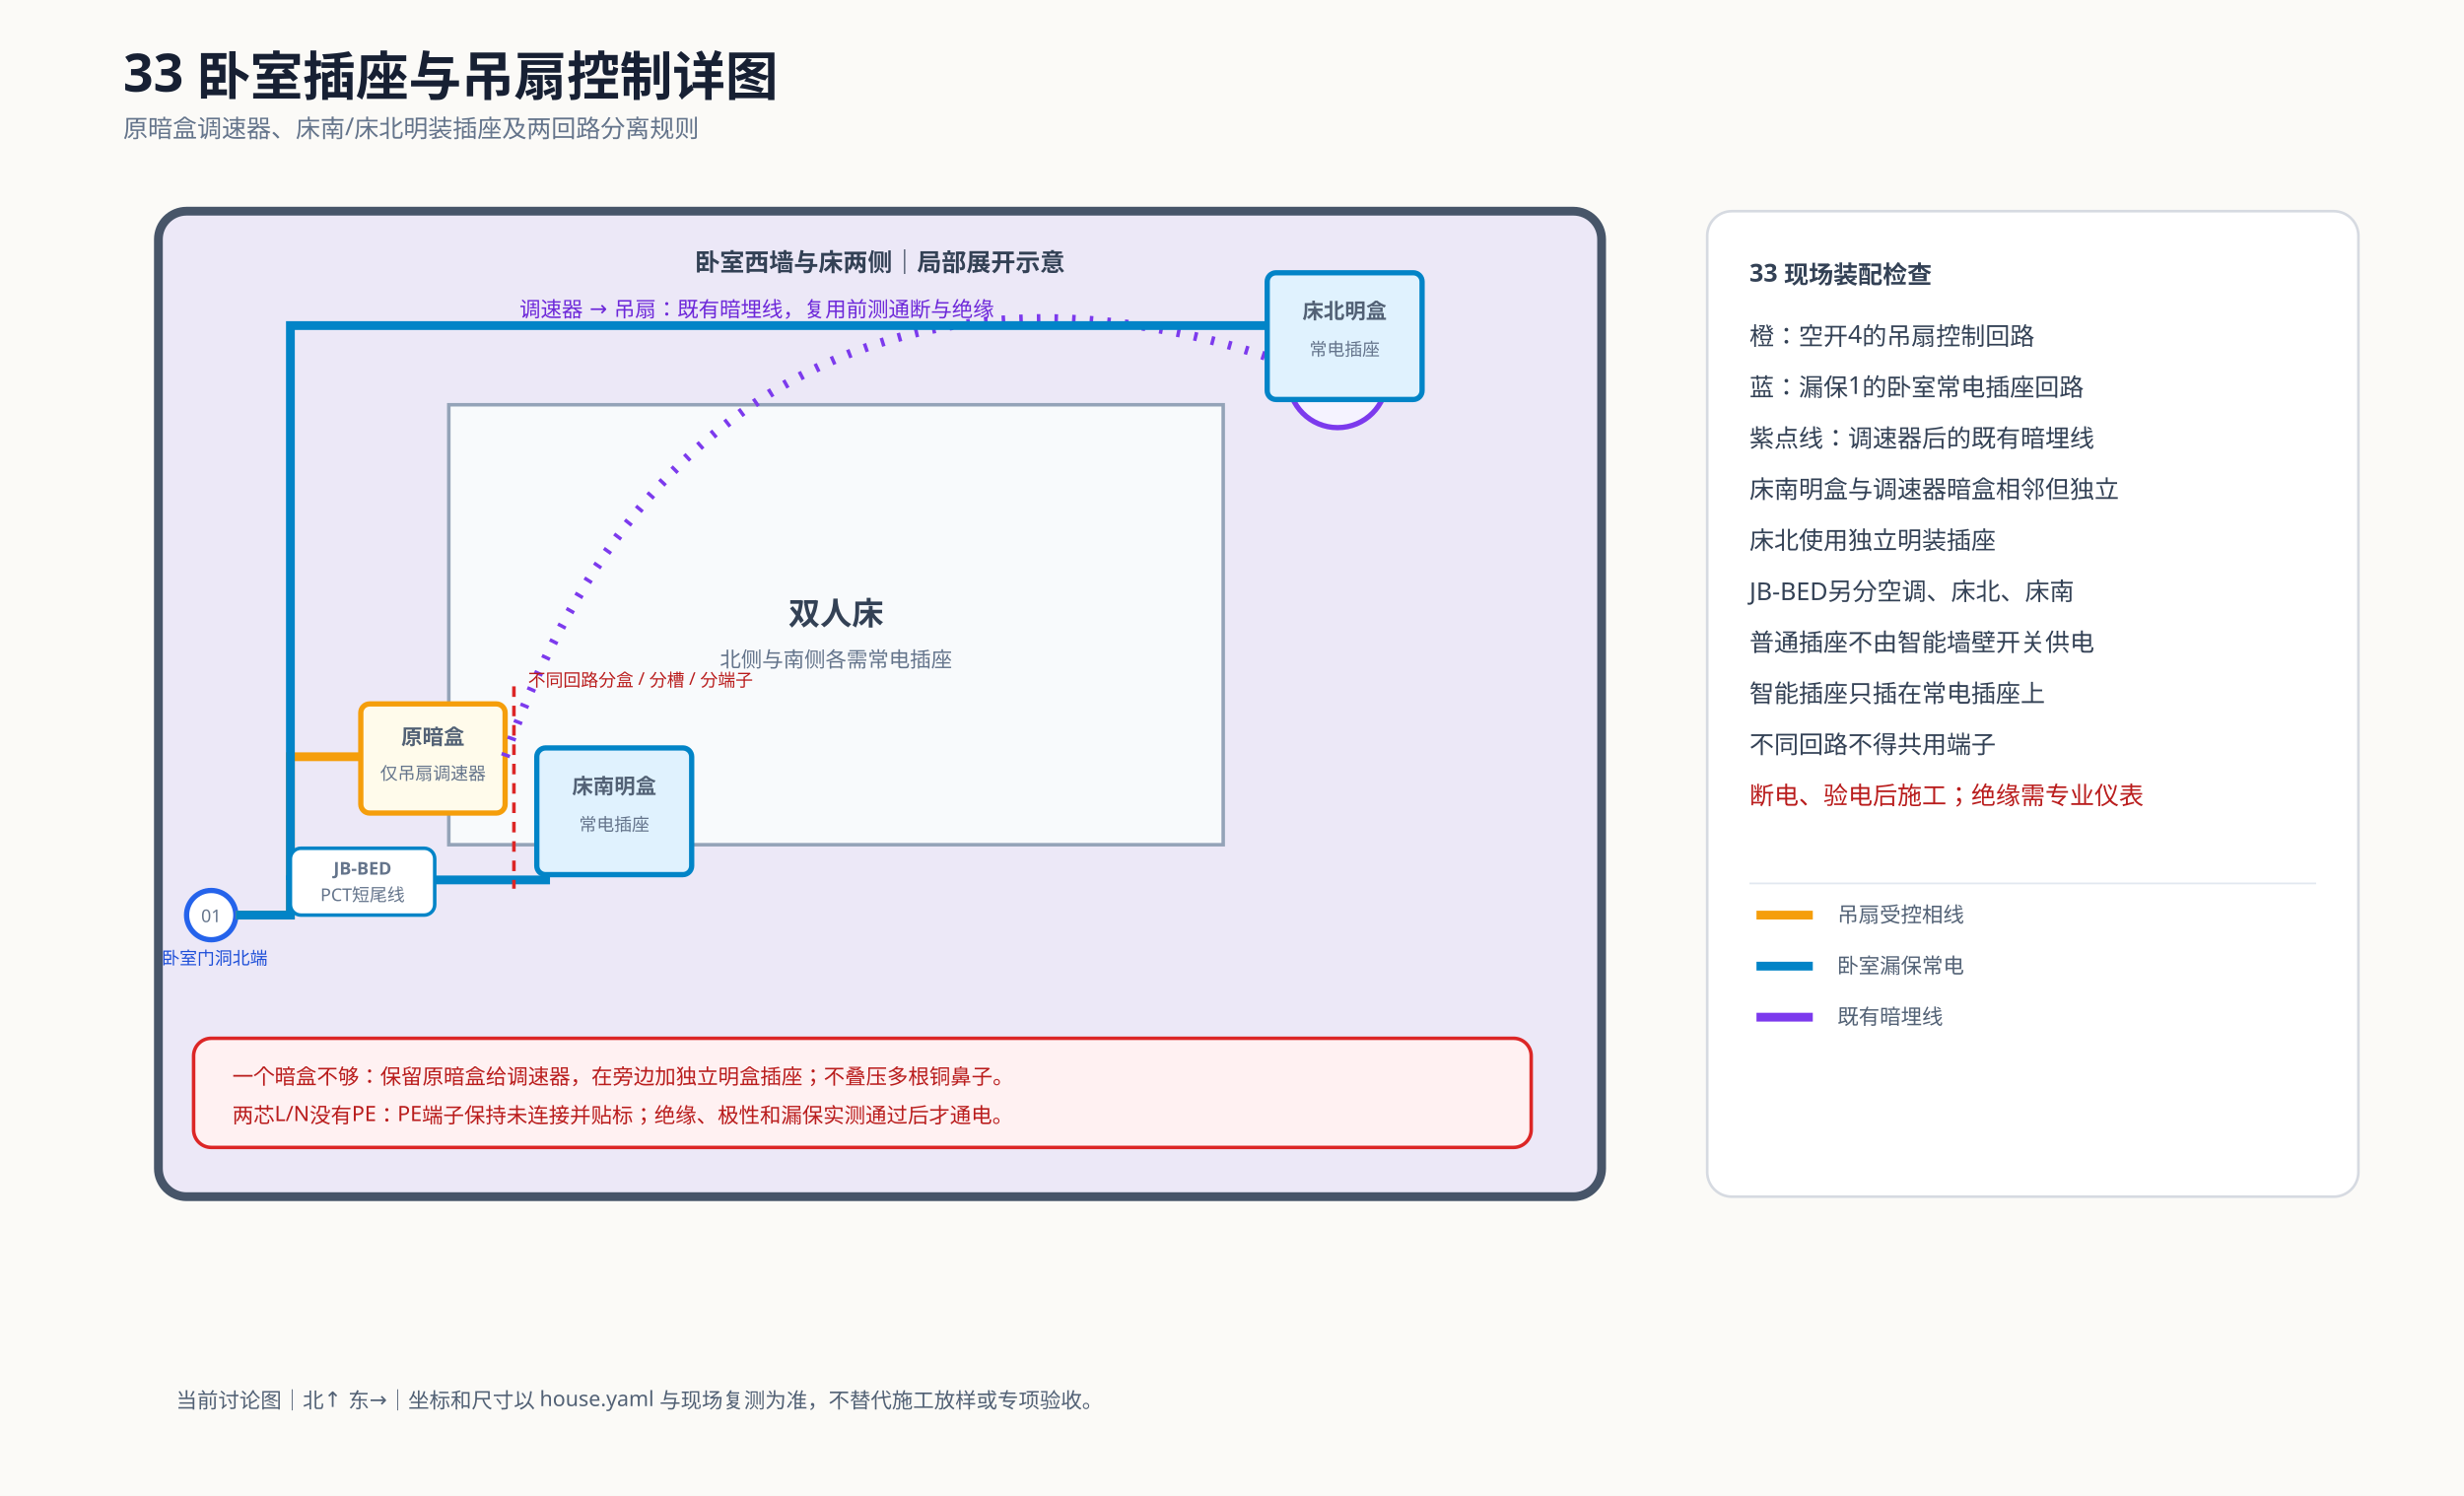
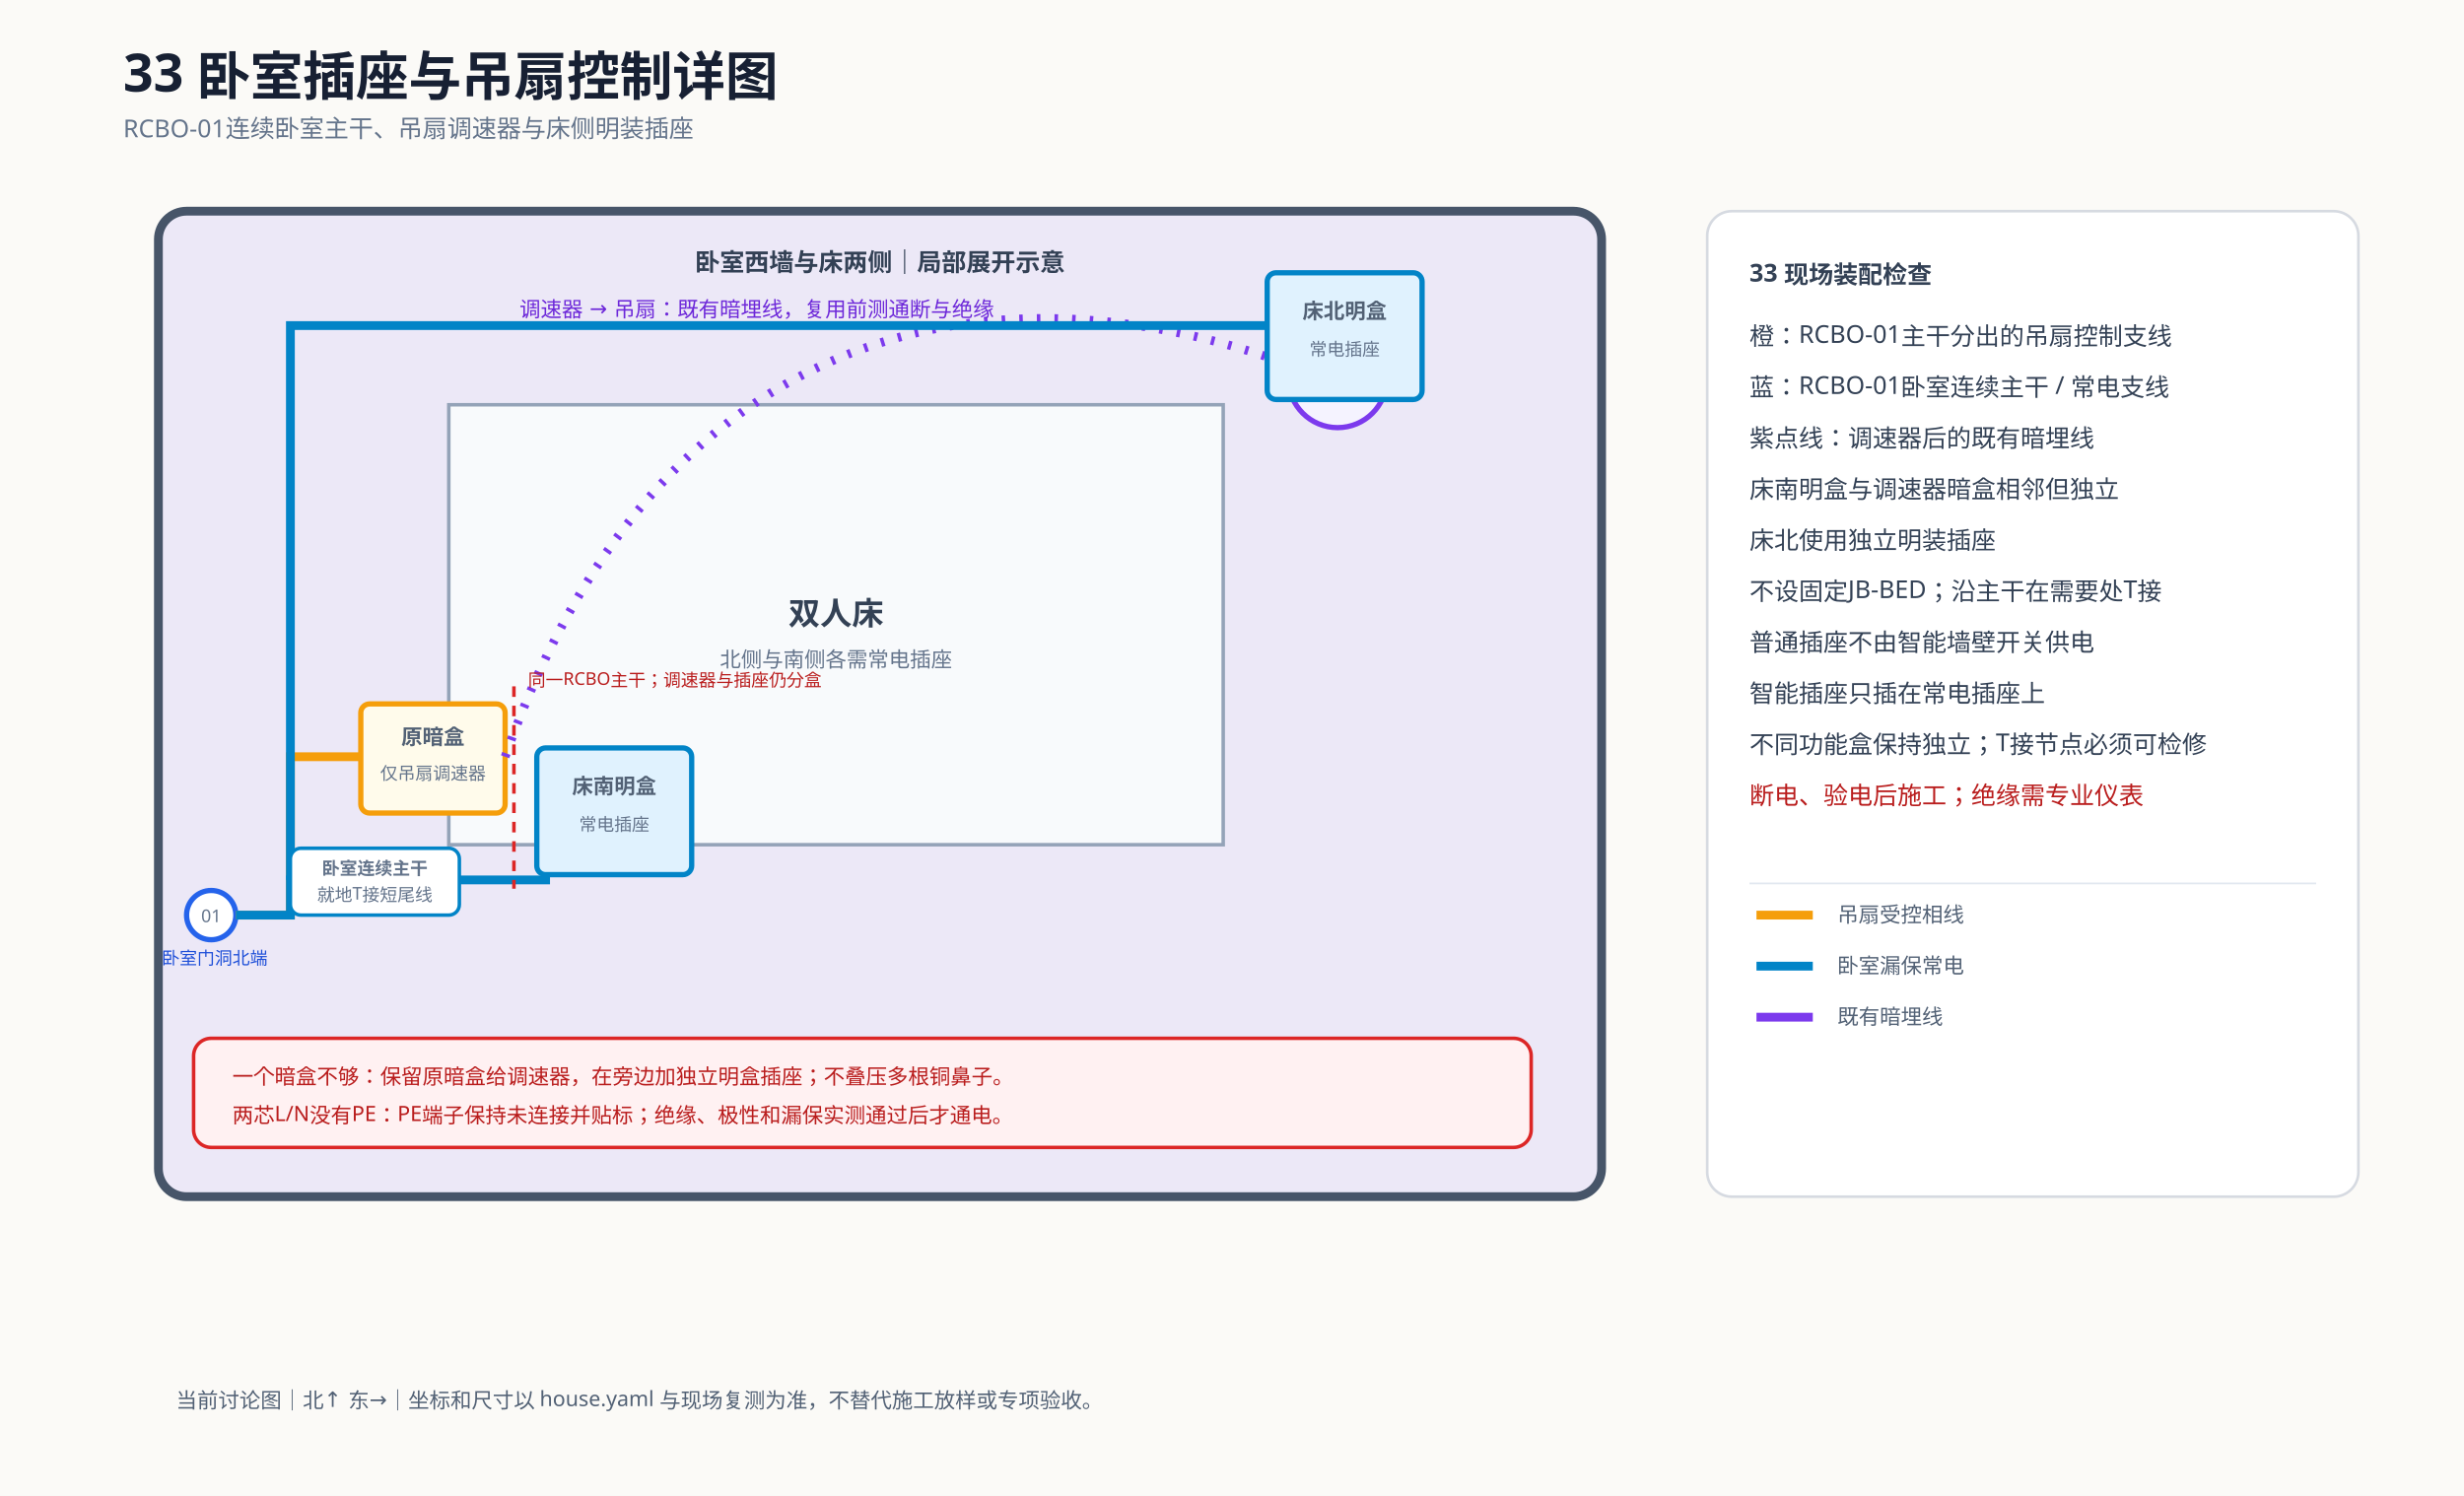
<svg xmlns="http://www.w3.org/2000/svg" width="1400" height="850" viewBox="0 0 1400 850" data-diagram-role="bedroom-electrical-detail" role="img">
  <defs>
    <pattern id="hatch" width="12" height="12" patternUnits="userSpaceOnUse" patternTransform="rotate(45)">
      <rect width="12" height="12" fill="#f1f5f9" />
      <line y2="12" stroke="#cbd5e1" stroke-width="4" />
    </pattern>
    <pattern id="danger" width="10" height="10" patternUnits="userSpaceOnUse" patternTransform="rotate(45)">
      <rect width="10" height="10" fill="#fff1f2" />
      <line y2="10" stroke="#fecaca" stroke-width="3" />
    </pattern>
    <marker id="arrow" markerWidth="8" markerHeight="8" refX="6" refY="4" orient="auto">
      <path d="M0 0L8 4 0 8z" fill="#334155" />
    </marker>
    <marker id="blue-arrow" markerWidth="8" markerHeight="8" refX="6" refY="4" orient="auto">
      <path d="M0 0L8 4 0 8z" fill="#2563eb" />
    </marker>
    <style>
    text{font-family:"Source Han Sans SC","Heiti SC","Arial Unicode MS",sans-serif}
    .wall{fill:none;stroke:#1f2937;stroke-width:7;stroke-linecap:square;stroke-linejoin:miter}
    .iw{fill:none;stroke:#475569;stroke-width:5;stroke-linecap:square}
    .win{stroke:#0284c7;stroke-width:8}.winc{stroke:#e0f2fe;stroke-width:2.5}
    .title{font-size:30px;font-weight:750;fill:#172033}.subtitle{font-size:14px;fill:#64748b}
    .room{font-size:18px;font-weight:750;fill:#334155;text-anchor:middle}.roomsub{font-size:12px;fill:#64748b;text-anchor:middle}
    .note{font-size:14px;fill:#334155}.small{font-size:12px;fill:#526175}.micro{font-size:10px;fill:#64748b}
    .panel{fill:#fff;stroke:#d6dae1;stroke-width:1.5}.fixed{fill:#fffdf8;stroke:#64748b;stroke-width:2}
    .planned{fill:#fff7ed;stroke:#f97316;stroke-width:2;stroke-dasharray:7 5}
    .water{fill:none;stroke:#0284c7;stroke-width:4}.hot{fill:none;stroke:#dc2626;stroke-width:4}
    .drain{fill:none;stroke:#0f766e;stroke-width:5}.gas{fill:none;stroke:#ea580c;stroke-width:4}
    .power{fill:none;stroke:#2563eb;stroke-width:3}.network{fill:none;stroke:#7c3aed;stroke-width:3;stroke-dasharray:7 5}
    .danger{fill:#fff1f2;stroke:#dc2626;stroke-width:2}.cat{fill:none;stroke:#16a34a;stroke-width:6;stroke-dasharray:8 5}
    .dim{fill:none;stroke:#64748b;stroke-width:1.5}.dimtext{font-size:12px;fill:#475569;text-anchor:middle}
    .center{text-anchor:middle}.bold{font-weight:700}.orange{fill:#c2410c}.red{fill:#b91c1c}.blue{fill:#1d4ed8}.green{fill:#15803d}.purple{fill:#6d28d9}
  </style>
  </defs>
  <rect width="1400" height="850" fill="#fbfaf7" />
  <text x="70" y="52" class="title">33 卧室插座与吊扇控制详图</text>
-   <text x="70" y="78" class="subtitle">原暗盒调速器、床南/床北明装插座及两回路分离规则</text>
+   <text x="70" y="78" class="subtitle">RCBO-01连续卧室主干、吊扇调速器与床侧明装插座</text>
  <rect x="90" y="120" width="820" height="560" rx="16" fill="#ece8f7" stroke="#475569" stroke-width="5" />
  <text x="500" y="154" class="note bold center">卧室西墙与床两侧｜局部展开示意</text>
  <rect x="255" y="230" width="440" height="250" fill="#f8fafc" stroke="#94a3b8" stroke-width="2" />
  <text x="475" y="355" class="room">双人床</text>
  <text x="475" y="379" class="roomsub">北侧与南侧各需常电插座</text>
  <circle cx="120" cy="520" r="14" fill="#fff" stroke="#2563eb" stroke-width="3" data-electrical-hole="E-HOLE-01" />
  <text x="120" y="524" class="micro center">01</text>
  <text x="92" y="548" class="micro blue">卧室门洞北端</text>
-   <g data-circuit="MCB-04" data-terminal-scope="fan-control-only">
+   <g data-circuit="RCBO-01" data-terminal-scope="fan-control-branch">
    <path d="M134 520H165V430H205" fill="none" stroke="#f59e0b" stroke-width="5" data-route-kind="surface" />
    <rect x="205" y="400" width="82" height="62" rx="5" fill="#fffbeb" stroke="#f59e0b" stroke-width="3" data-box-type="existing-recessed" data-device="fan-speed-controller" />
    <text x="246" y="423" class="small bold center">原暗盒</text>
    <text x="246" y="443" class="micro center">仅吊扇调速器</text>
    <path d="M287 430C380 165 585 150 740 210" fill="none" stroke="#7c3aed" stroke-width="5" stroke-dasharray="2 8" data-route-kind="existing-concealed" />
    <circle cx="760" cy="215" r="28" fill="#f5f3ff" stroke="#7c3aed" stroke-width="3" />
    <text x="760" y="220" class="small center">吊扇</text>
  </g>
  <text x="430" y="180" class="small purple center">调速器 → 吊扇：既有暗埋线，复用前测通断与绝缘</text>
-   <g data-circuit="RCBO-01" data-terminal-scope="bed-sockets-only">
+   <g data-circuit="RCBO-01" data-terminal-scope="bed-socket-branches">
    <path d="M134 520H165V500H310V465" fill="none" stroke="#0284c7" stroke-width="5" data-route-kind="surface" />
    <rect x="305" y="425" width="88" height="72" rx="5" fill="#e0f2fe" stroke="#0284c7" stroke-width="3" data-box-type="surface-bed-south" />
    <text x="349" y="451" class="small bold center">床南明盒</text>
    <text x="349" y="472" class="micro center">常电插座</text>
    <path d="M165 500V185H720" fill="none" stroke="#0284c7" stroke-width="5" data-route-kind="surface" />
    <rect x="720" y="155" width="88" height="72" rx="5" fill="#e0f2fe" stroke="#0284c7" stroke-width="3" data-box-type="surface-bed-north" />
    <text x="764" y="181" class="small bold center">床北明盒</text>
    <text x="764" y="202" class="micro center">常电插座</text>
-     <rect x="165" y="482" width="82" height="38" rx="6" fill="#fff" stroke="#0284c7" stroke-width="2" data-junction="JB-BED" />
-     <text x="206" y="497" class="micro bold center">JB-BED</text>
-     <text x="206" y="512" class="micro center">PCT短尾线</text>
+     <rect x="165" y="482" width="96" height="38" rx="6" fill="#fff" stroke="#0284c7" stroke-width="2" data-branch-pattern="distributed" />
+     <text x="213" y="497" class="micro bold center">卧室连续主干</text>
+     <text x="213" y="512" class="micro center">就地T接短尾线</text>
  </g>
  <line x1="292" y1="390" x2="292" y2="505" stroke="#dc2626" stroke-width="2" stroke-dasharray="6 5" />
-   <text x="300" y="390" class="micro red">不同回路分盒 / 分槽 / 分端子</text>
+   <text x="300" y="390" class="micro red">同一RCBO主干；调速器与插座仍分盒</text>
  <rect x="110" y="590" width="760" height="62" rx="10" fill="#fff1f2" stroke="#dc2626" stroke-width="2" />
  <text x="132" y="616" class="small red">一个暗盒不够：保留原暗盒给调速器，在旁边加独立明盒插座；不叠压多根铜鼻子。</text>
  <text x="132" y="638" class="small red">两芯L/N没有PE：PE端子保持未连接并贴标；绝缘、极性和漏保实测通过后才通电。</text>
  <rect x="970" y="120" width="370" height="560" rx="14" class="panel" />
  <text x="994" y="160" class="note bold">33 现场装配检查</text>
-   <text x="994" y="196" class="note">橙：空开4的吊扇控制回路</text>
-   <text x="994" y="225" class="note">蓝：漏保1的卧室常电插座回路</text>
+   <text x="994" y="196" class="note">橙：RCBO-01主干分出的吊扇控制支线</text>
+   <text x="994" y="225" class="note">蓝：RCBO-01卧室连续主干 / 常电支线</text>
  <text x="994" y="254" class="note">紫点线：调速器后的既有暗埋线</text>
  <text x="994" y="283" class="note">床南明盒与调速器暗盒相邻但独立</text>
  <text x="994" y="312" class="note">床北使用独立明装插座</text>
-   <text x="994" y="341" class="note">JB-BED另分空调、床北、床南</text>
+   <text x="994" y="341" class="note">不设固定JB-BED；沿主干在需要处T接</text>
  <text x="994" y="370" class="note">普通插座不由智能墙壁开关供电</text>
  <text x="994" y="399" class="note">智能插座只插在常电插座上</text>
-   <text x="994" y="428" class="note">不同回路不得共用端子</text>
+   <text x="994" y="428" class="note">不同功能盒保持独立；T接节点必须可检修</text>
  <text x="994" y="457" class="note red">断电、验电后施工；绝缘需专业仪表</text>
  <line x1="994" y1="502" x2="1316" y2="502" stroke="#e2e8f0" />
  <line x1="998" y1="520" x2="1030" y2="520" stroke="#f59e0b" stroke-width="5" />
  <text x="1044" y="524" class="small">吊扇受控相线</text>
  <line x1="998" y1="549" x2="1030" y2="549" stroke="#0284c7" stroke-width="5" />
  <text x="1044" y="553" class="small">卧室漏保常电</text>
  <line x1="998" y1="578" x2="1030" y2="578" stroke="#7c3aed" stroke-width="5" />
  <text x="1044" y="582" class="small">既有暗埋线</text>
  <text x="100" y="800" class="small">当前讨论图｜北↑ 东→｜坐标和尺寸以 house.yaml 与现场复测为准，不替代施工放样或专项验收。</text>
</svg>
